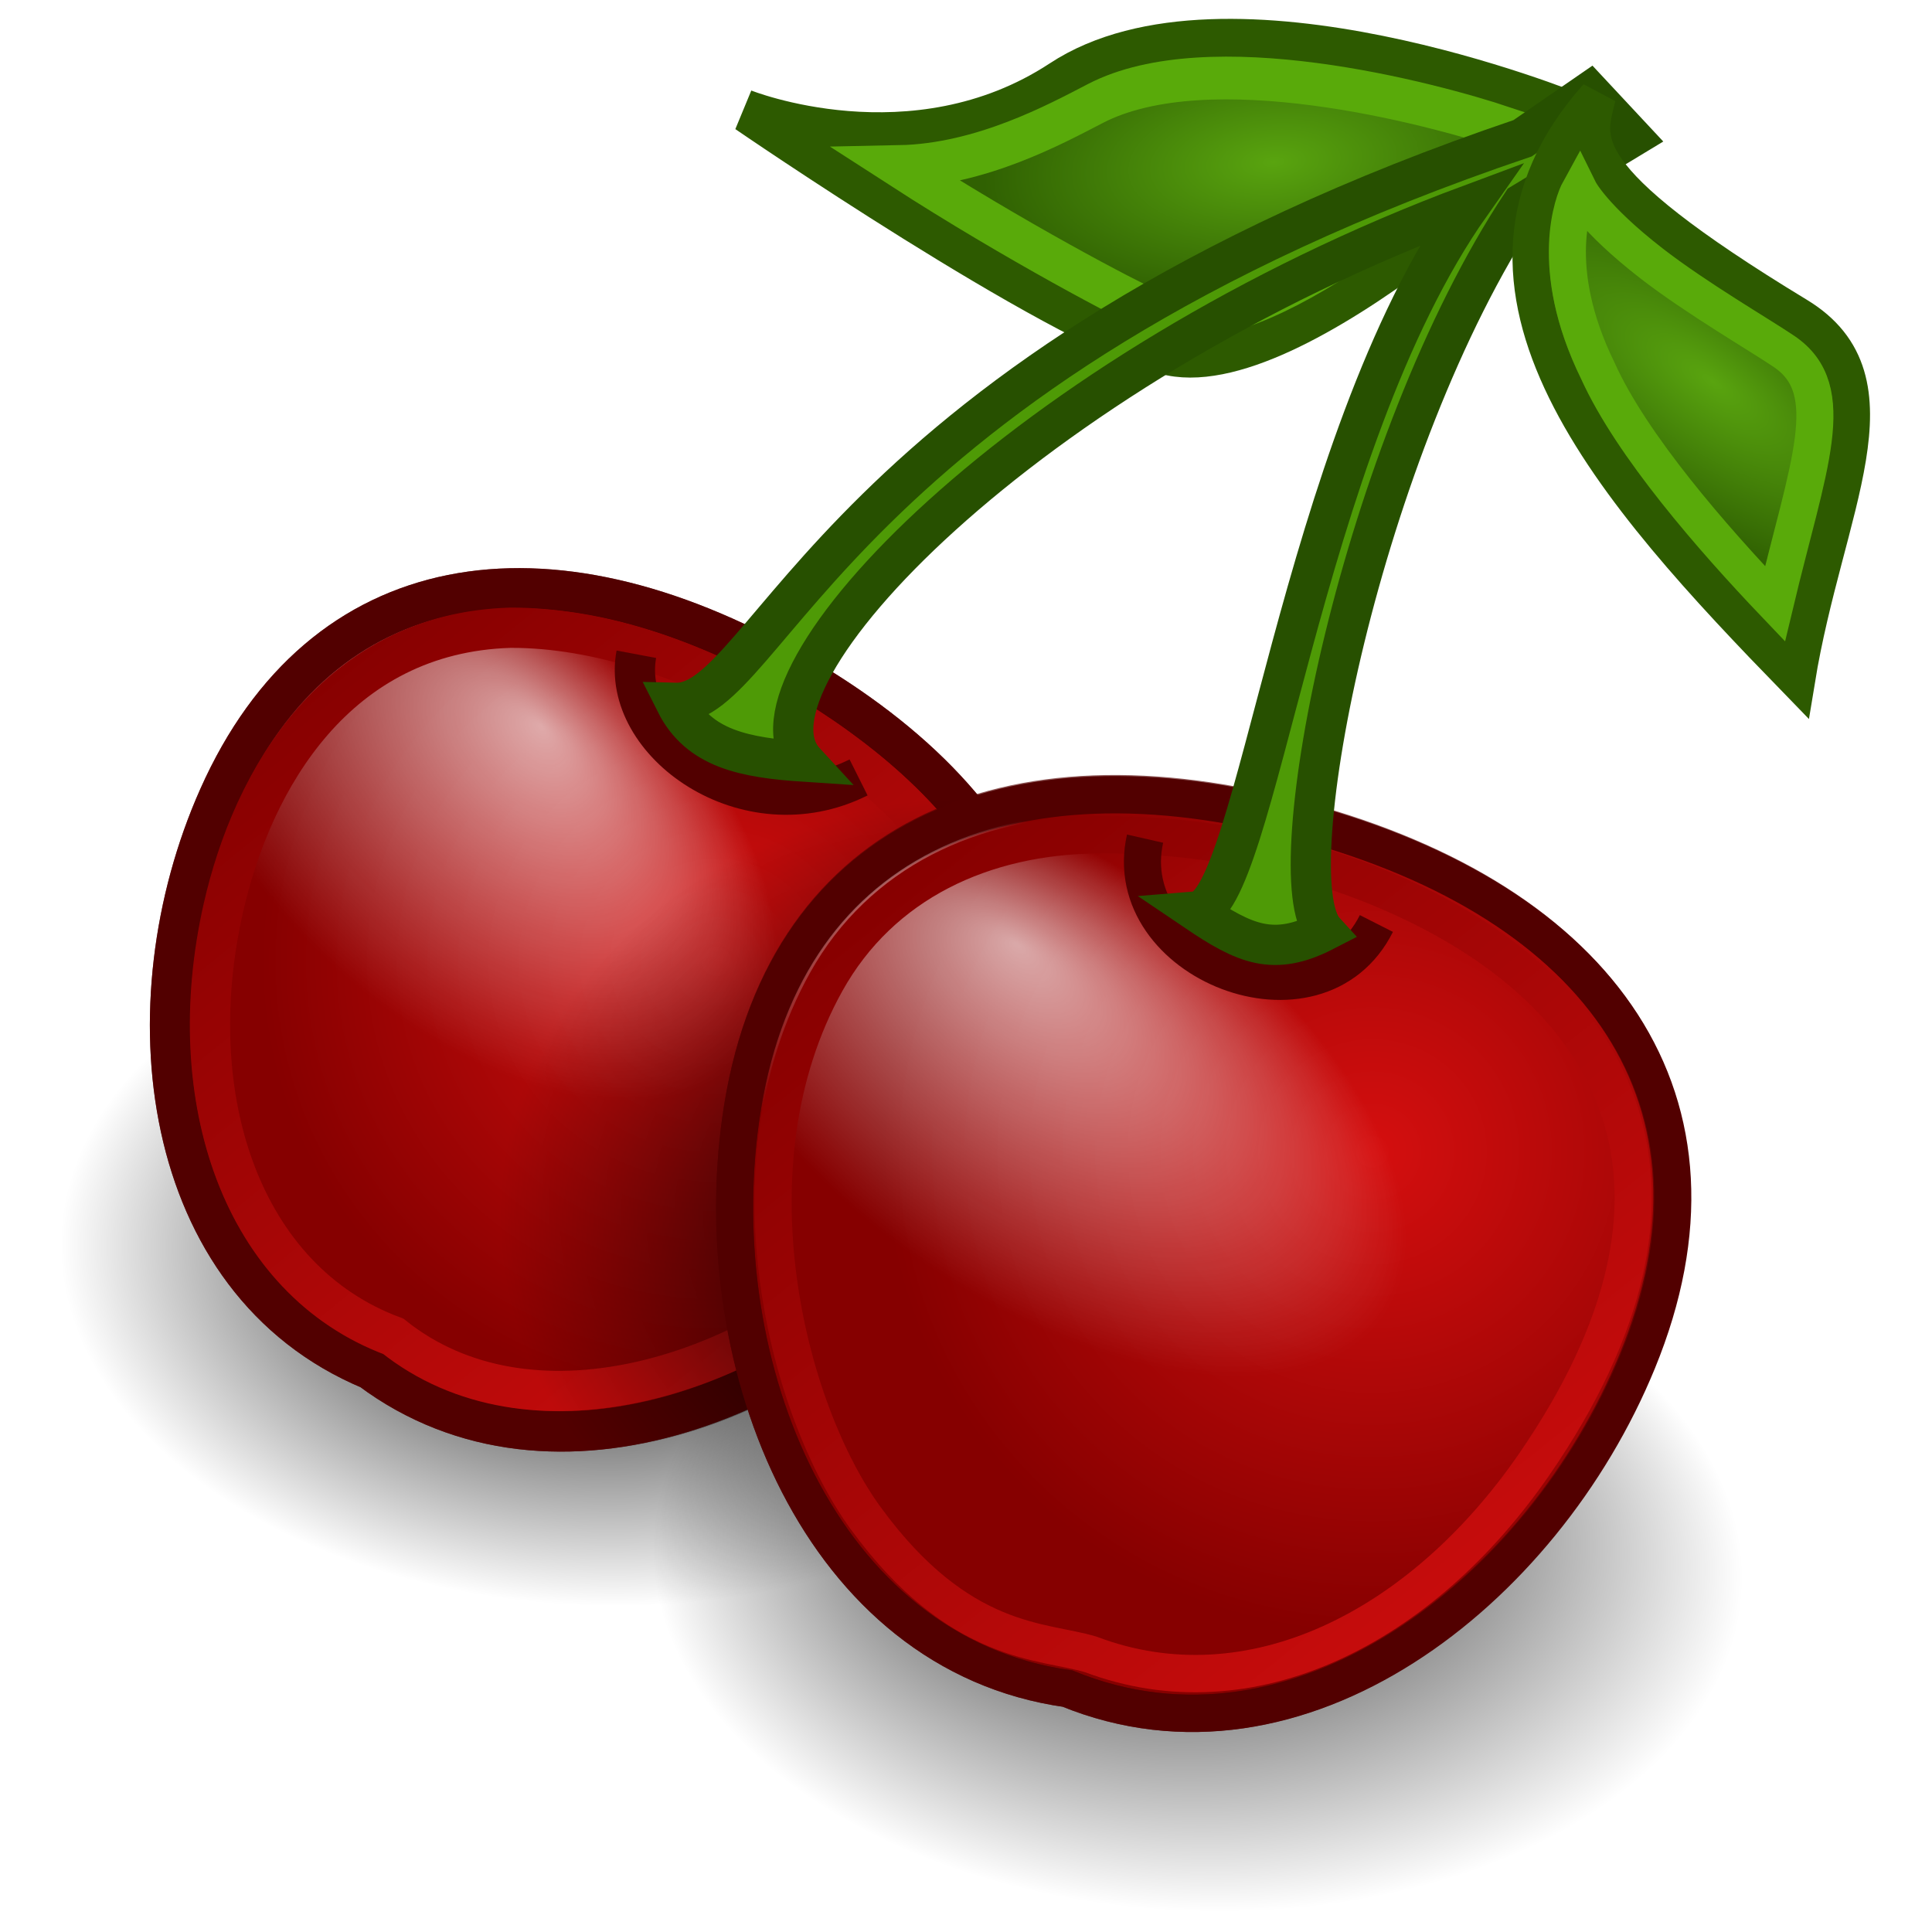
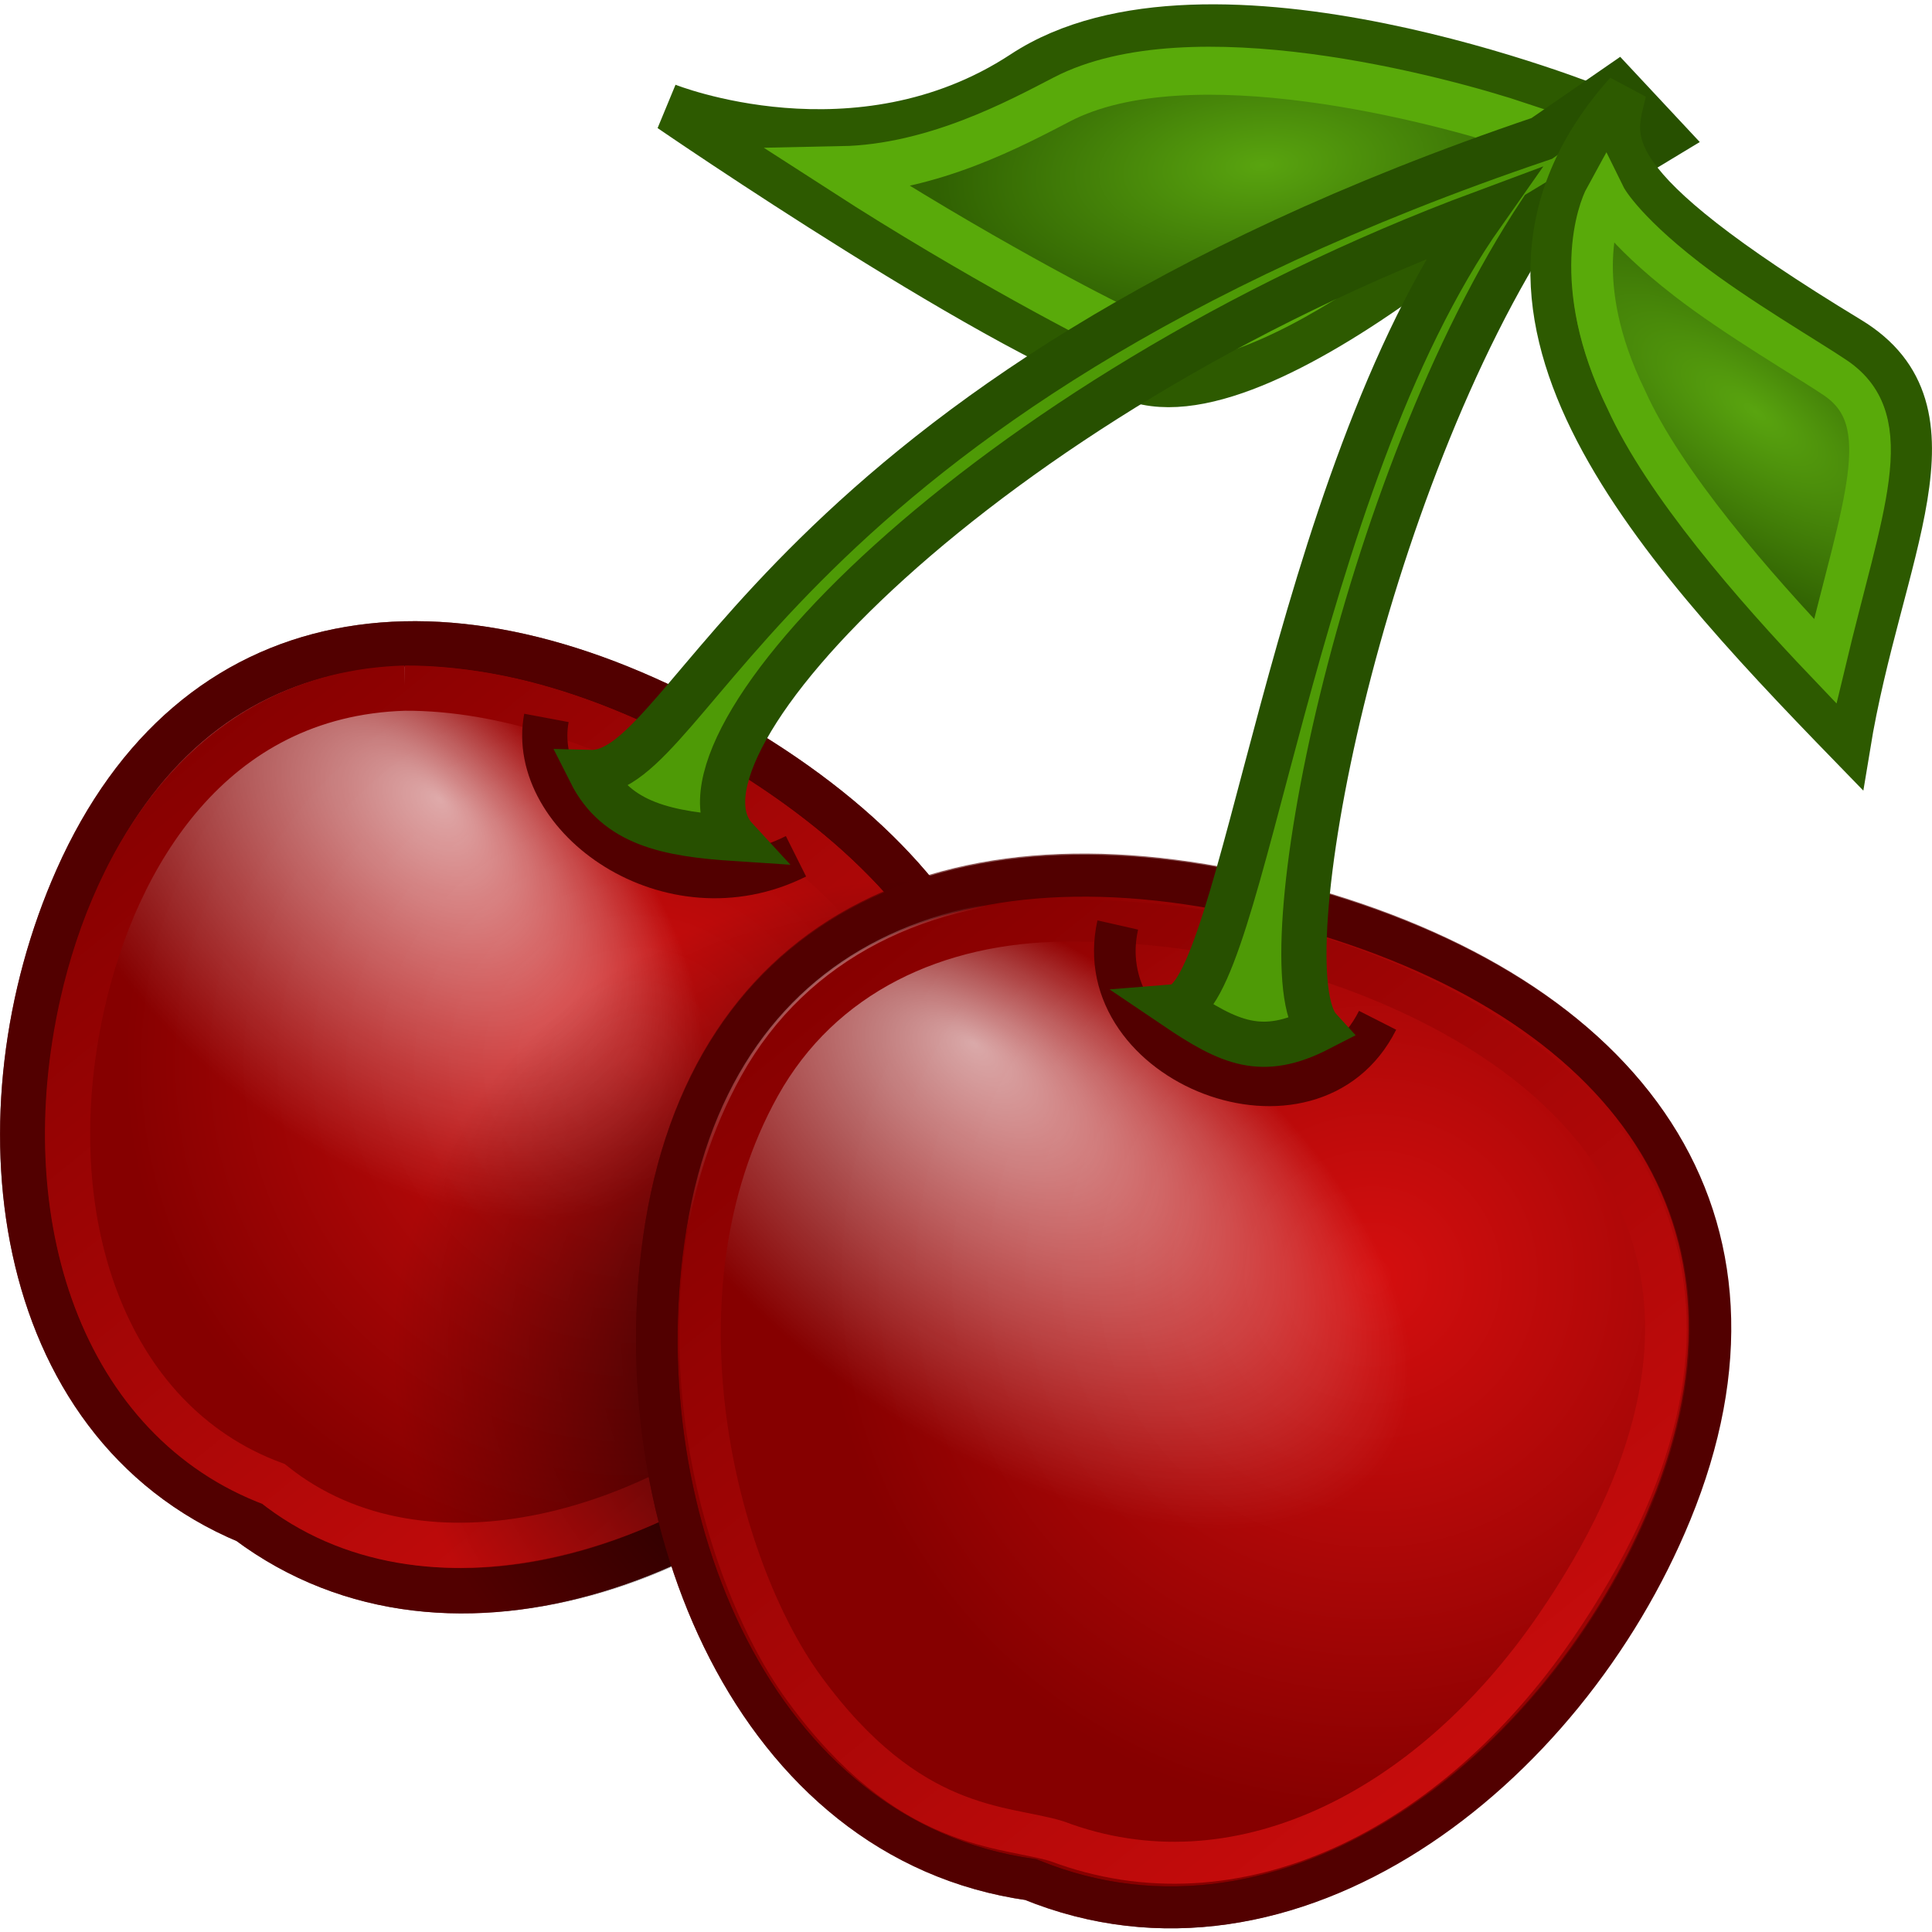
- <svg xmlns="http://www.w3.org/2000/svg" xmlns:xlink="http://www.w3.org/1999/xlink" version="1.0" width="48" height="48" id="svg2">
+ <svg xmlns="http://www.w3.org/2000/svg" xmlns:xlink="http://www.w3.org/1999/xlink" version="1.0" width="128" height="128" id="svg2">
  <defs id="defs">
    <linearGradient id="G1">
      <stop id="s1" style="stop-color:#59a40f;stop-opacity:1" offset="0" />
      <stop id="s2" style="stop-color:#306102;stop-opacity:1" offset="1" />
    </linearGradient>
    <linearGradient id="G2">
      <stop id="s3" style="stop-color:#fff;stop-opacity:1" offset="0" />
      <stop id="s4" style="stop-color:#fff;stop-opacity:0" offset="1" />
    </linearGradient>
    <linearGradient id="G3">
      <stop id="s5" style="stop-color:#000;stop-opacity:1" offset="0" />
      <stop id="s6" style="stop-color:#000;stop-opacity:0" offset="1" />
    </linearGradient>
    <linearGradient id="G4">
      <stop id="s7" style="stop-color:#d50f0f;stop-opacity:1" offset="0" />
      <stop id="s8" style="stop-color:#860000;stop-opacity:1" offset="1" />
    </linearGradient>
    <linearGradient id="G5">
      <stop id="s9" style="stop-color:#000;stop-opacity:1" offset="0" />
      <stop id="s10" style="stop-color:#000;stop-opacity:0" offset="1" />
    </linearGradient>
-     <radialGradient cx="33.921" cy="32.026" r="12.011" fx="33.921" fy="32.026" id="R1" xlink:href="#G4" gradientUnits="userSpaceOnUse" gradientTransform="matrix(1.097181,-6.0400656e-2,5.9956794e-2,1.072419,-4.798916,-0.4395409)" />
+     <radialGradient cx="33.921" cy="32.026" r="12.011" fx="33.921" fy="32.026" id="R1" xlink:href="#G4" gradientUnits="userSpaceOnUse" gradientTransform="matrix(1.097181,-0.06040066,0.05995679,1.072419,-4.798916,-0.4395409)" />
    <radialGradient cx="25.346" cy="30.31" r="12.011" fx="22.506" fy="25.064" id="R2" xlink:href="#G2" gradientUnits="userSpaceOnUse" gradientTransform="matrix(0.7893072,0.4930809,-0.2597058,0.4157284,13.24907,5.188737)" />
    <linearGradient x1="42.551" y1="46.026" x2="22.734" y2="23.323" id="G6" xlink:href="#G4" gradientUnits="userSpaceOnUse" />
    <radialGradient cx="41.247" cy="11.365" r="4.918" fx="41.772" fy="11.681" id="R3" xlink:href="#G1" gradientUnits="userSpaceOnUse" gradientTransform="matrix(0.3650513,-0.5609361,1.442148,0.9385381,10.51902,23.38276)" />
-     <radialGradient cx="15.116" cy="63.965" r="12.289" fx="13.292" fy="60.044" id="R4" xlink:href="#G5" gradientUnits="userSpaceOnUse" gradientTransform="matrix(1.101405,4.7700018e-2,-3.0843681e-2,0.7019647,15.08521,-6.76914)" />
-     <radialGradient cx="15.116" cy="63.965" r="12.289" fx="15.116" fy="63.965" id="R5" xlink:href="#G5" gradientUnits="userSpaceOnUse" gradientTransform="matrix(1.080845,4.680964e-2,-3.0843681e-2,0.7019647,0.4234683,-14.3504)" />
-     <radialGradient cx="23.261" cy="33.479" r="11.057" fx="23.261" fy="33.479" id="R6" xlink:href="#G3" gradientUnits="userSpaceOnUse" gradientTransform="matrix(1.094536,5.1152978e-3,-4.9669002e-3,0.9433728,-0.7720082,-1.480212)" />
-     <linearGradient x1="25.128" y1="38.802" x2="7.213" y2="18.548" id="G7" xlink:href="#G4" gradientUnits="userSpaceOnUse" gradientTransform="matrix(0.9456547,4.0954751e-2,-4.171466e-2,0.949375,3.270955,-2.808759)" />
+     <radialGradient cx="15.116" cy="63.965" r="12.289" fx="13.292" fy="60.044" id="R4" xlink:href="#G5" gradientUnits="userSpaceOnUse" gradientTransform="matrix(1.101405,0.04770002,-0.03084368,0.7019647,15.08521,-6.76914)" />
+     <radialGradient cx="15.116" cy="63.965" r="12.289" fx="15.116" fy="63.965" id="R5" xlink:href="#G5" gradientUnits="userSpaceOnUse" gradientTransform="matrix(1.080845,0.04680964,-0.03084368,0.7019647,0.4234683,-14.3504)" />
+     <radialGradient cx="23.261" cy="33.479" r="11.057" fx="23.261" fy="33.479" id="R6" xlink:href="#G3" gradientUnits="userSpaceOnUse" gradientTransform="matrix(1.094536,0.0051153,-0.0049669,0.9433728,-0.7720082,-1.480212)" />
+     <linearGradient x1="25.128" y1="38.802" x2="7.213" y2="18.548" id="G7" xlink:href="#G4" gradientUnits="userSpaceOnUse" gradientTransform="matrix(0.9456547,0.04095475,-0.04171466,0.949375,3.270955,-2.808759)" />
    <radialGradient cx="9.796" cy="24.748" r="11.057" fx="9.623" fy="19.022" id="R7" xlink:href="#G2" gradientUnits="userSpaceOnUse" gradientTransform="matrix(0.6056649,0.551086,-0.313263,0.3495356,13.58215,6.08885)" />
-     <radialGradient cx="16.357" cy="27.468" r="11.057" fx="16.357" fy="27.468" id="R8" xlink:href="#G4" gradientUnits="userSpaceOnUse" gradientTransform="matrix(1.024959,8.3873471e-3,-8.7222452e-3,0.9898042,1.275464,-3.434276)" />
-     <radialGradient cx="29.496" cy="-3.597" r="9.75" fx="29.496" fy="-3.597" id="R9" xlink:href="#G1" gradientUnits="userSpaceOnUse" gradientTransform="matrix(-0.7988298,7.6677925e-2,-3.2005959e-2,-0.3334379,53.94691,1.611458)" />
+     <radialGradient cx="16.357" cy="27.468" r="11.057" fx="16.357" fy="27.468" id="R8" xlink:href="#G4" gradientUnits="userSpaceOnUse" gradientTransform="matrix(1.024959,0.00838735,-0.00872225,0.9898042,1.275464,-3.434276)" />
+     <radialGradient cx="29.496" cy="-3.597" r="9.75" fx="29.496" fy="-3.597" id="R9" xlink:href="#G1" gradientUnits="userSpaceOnUse" gradientTransform="matrix(-0.7988298,0.07667793,-0.03200596,-0.3334379,53.94691,1.611458)" />
  </defs>
-   <path d="M28.071,31.834C27.863,36.599 21.746,40.205 14.409,39.887C7.072,39.569 1.295,35.448 1.506,30.683C1.713,25.918 7.83,22.313 15.167,22.63C22.504,22.948 28.281,27.069 28.071,31.834L28.071,31.834z" id="s1" style="fill:url(#R5)" />
-   <path d="M43.296,39.44C43.088,44.205 36.858,47.805 29.381,47.482C21.905,47.158 16.015,43.032 16.225,38.267C16.433,33.502 22.663,29.901 30.14,30.225C37.616,30.549 43.507,34.675 43.296,39.44L43.296,39.44z" id="s2" style="fill:url(#R4)" />
-   <g id="cherry1">
-     <path d="M23.836,30.313C20.327,34.745 13.75,37.427 9.205,34.027C3.935,31.824 3.15,24.941 5.432,19.808C7.996,14.044 13.567,13.19 19.702,16.692C25.836,20.194 27.777,25.335 23.836,30.313z" id="p1" style="fill:url(#R8);stroke:#520000" />
-     <path d="M23.836,30.313C20.327,34.745 13.75,37.427 9.205,34.027C3.935,31.824 3.15,24.941 5.432,19.808C7.996,14.044 13.567,13.19 19.702,16.692C25.836,20.194 27.777,25.335 23.836,30.313z" id="p2" style="opacity:0.66;fill:url(#R7);stroke:#520000" />
-     <path d="M12.678,15.596C8.382,15.724 6.274,19.334 5.545,22.577C4.487,27.281 6.009,31.806 9.772,33.201C13.136,35.887 18.463,34.258 21.675,31.183C24.781,28.209 25.9,25.13 23.941,21.838C22.285,18.93 17.044,15.576 12.678,15.596z" id="p3" style="fill:none;stroke:url(#G7)" />
-     <path d="M15.81,16.255C15.399,18.438 18.54,20.71 21.331,19.315" id="p4" style="fill:none;stroke:#520000" />
-     <path d="M24.555,30.152C20.331,35.792 13.423,37.799 8.877,34.4C3.608,32.196 3.15,24.941 5.432,19.808C7.996,14.044 13.805,12.792 19.963,16.253C26.427,19.878 28.125,25.407 24.555,30.152z" id="s3" style="fill:url(#R6)" />
-   </g>
-   <g transform="matrix(0.9200696,3.9846702e-2,-4.0742783e-2,0.9272562,3.800834,-2.292808)" id="cherry2">
-     <path d="M41.738,37.156C39.458,43.445 33.101,48.827 26.761,46.567C20.055,45.925 16.627,38.366 17.276,31.715C18.005,24.244 23.915,21.299 32.069,23.112C40.223,24.926 44.298,30.092 41.738,37.156z" id="p5" style="fill:url(#R1);stroke:#520000" />
-     <path d="M41.711,37.145C39.434,43.441 33.084,48.829 26.751,46.566C20.052,45.924 16.628,38.357 17.276,31.698C18.004,24.219 23.908,21.27 32.053,23.086C40.198,24.902 44.269,30.073 41.711,37.145z" id="p6" style="opacity:0.66;fill:url(#R2);stroke:#520000" />
-     <path d="M26.576,23.697C23.504,23.853 20.789,25.223 19.415,27.95C16.878,32.986 18.88,39.472 21.121,42.249C23.798,45.573 26.055,45.293 27.348,45.627C31.705,47.047 36.216,44.555 39.075,40.022C43.859,32.437 40.842,27.34 34.596,24.934C32.1,23.972 29.33,23.558 26.576,23.697z" id="p7" style="fill:none;stroke:url(#G6)" />
-     <path d="M27.841,23.747C27.239,27.083 32.729,28.96 34.176,25.748" id="p8" style="fill:none;stroke:#520000" />
-   </g>
-   <g transform="matrix(0.9200696,3.9846702e-2,-4.6625741e-2,1.061145,3.813159,-2.573306)" id="leaf1">
-     <path d="M24.613,3.422C28.993,0.675 38.574,3.658 38.574,3.658C38.574,3.658 31.38,10.373 27.777,9.642C24.694,9.012 16.196,4.409 16.196,4.409C16.196,4.409 20.786,5.812 24.613,3.422z" id="p9" style="fill:url(#R9);stroke:#2d5a00" />
-     <path d="M20.414,5.558C23.666,7.209 26.804,8.478 27.384,8.67C30.076,9.562 35.14,5.337 36.708,4.045C34.642,3.533 28.626,2.394 25.633,3.885C24.583,4.408 22.613,5.437 20.414,5.558z" id="p10" style="fill:none;stroke:#59aa0a;stroke-miterlimit:9" />
-   </g>
-   <path d="M39.493,2.287C39.493,2.287 37.829,3.435 37.829,3.435C20.797,9.195 19.073,17.52 16.789,17.462C17.363,18.603 18.49,18.825 19.994,18.924C18.144,16.914 25.44,9.207 36.527,5.084C32.264,11.139 31.224,22.521 29.726,22.644C30.927,23.456 31.643,23.778 32.902,23.13C31.701,21.811 33.818,11.079 37.814,5.055C37.814,5.055 40.538,3.407 40.538,3.407L39.493,2.287z" id="stem" style="fill:#4e9a06;stroke:#275000" />
-   <g transform="matrix(0.9200696,3.9846702e-2,-4.0785816e-2,0.9282356,3.802882,-2.339419)" id="leaf2">
-     <path d="M39.151,3.429C38.919,4.602 38.413,5.576 44.802,9.051C47.759,10.659 45.767,14.147 45.213,18.769C40.135,14.021 34.804,8.699 39.151,3.429z" id="p11" style="fill:url(#R3);stroke:#2d5a00" />
-     <path d="M38.776,5.961C38.651,6.211 37.988,8.02 39.491,10.75C40.479,12.696 42.775,15.087 44.541,16.769C45.267,13.038 46.059,10.979 44.49,10.02C43.823,9.612 42.05,8.69 40.815,7.823C39.165,6.664 38.776,5.961 38.776,5.961z" id="p12" style="fill:none;stroke:#59aa0a" />
+   <g id="g880" transform="matrix(2.994901,0,0,2.994901,-11.14757,-1.117832)">
+     <g id="cherry1">
+       <path style="fill:url(#R8);stroke:#520000" id="p1" d="M 23.836,30.313 C 20.327,34.745 13.75,37.427 9.205,34.027 3.935,31.824 3.15,24.941 5.432,19.808 c 2.564,-5.765 8.135,-6.618 14.269,-3.116 6.134,3.502 8.076,8.644 4.134,13.622 z" />
+       <path style="opacity:0.66;fill:url(#R7);stroke:#520000" id="p2" d="M 23.836,30.313 C 20.327,34.745 13.75,37.427 9.205,34.027 3.935,31.824 3.15,24.941 5.432,19.808 c 2.564,-5.765 8.135,-6.618 14.269,-3.116 6.134,3.502 8.076,8.644 4.134,13.622 z" />
+       <path style="fill:none;stroke:url(#G7)" id="p3" d="m 12.678,15.596 c -4.295,0.128 -6.403,3.738 -7.133,6.982 -1.058,4.704 0.464,9.229 4.227,10.623 3.364,2.686 8.691,1.057 11.903,-2.018 3.106,-2.974 4.225,-6.053 2.265,-9.345 -1.655,-2.908 -6.896,-6.262 -11.263,-6.242 z" />
+       <path style="fill:none;stroke:#520000" id="p4" d="m 15.81,16.255 c -0.41,2.183 2.73,4.456 5.521,3.061" />
+       <path style="fill:url(#R6)" id="path37" d="M 24.555,30.152 C 20.331,35.792 13.423,37.799 8.877,34.4 3.608,32.196 3.15,24.941 5.432,19.808 c 2.564,-5.765 8.373,-7.016 14.53,-3.556 6.464,3.625 8.163,9.155 4.592,13.899 z" />
+     </g>
+     <g id="cherry2" transform="matrix(0.9200696,0.0398467,-0.04074278,0.9272562,3.800834,-2.292808)">
+       <path style="fill:url(#R1);stroke:#520000" id="p5" d="m 41.738,37.156 c -2.28,6.289 -8.636,11.671 -14.976,9.411 -6.706,-0.642 -10.134,-8.201 -9.485,-14.852 0.729,-7.471 6.64,-10.416 14.793,-8.602 8.154,1.814 12.229,6.98 9.668,14.043 z" />
+       <path style="opacity:0.66;fill:url(#R2);stroke:#520000" id="p6" d="m 41.711,37.145 c -2.277,6.296 -8.627,11.684 -14.96,9.422 -6.699,-0.643 -10.123,-8.21 -9.475,-14.868 0.728,-7.479 6.632,-10.428 14.778,-8.612 8.145,1.816 12.216,6.987 9.658,14.059 z" />
+       <path style="fill:none;stroke:url(#G6)" id="p7" d="m 26.576,23.697 c -3.072,0.156 -5.788,1.526 -7.162,4.253 -2.537,5.036 -0.535,11.521 1.706,14.299 2.677,3.324 4.934,3.044 6.227,3.378 4.357,1.421 8.868,-1.071 11.728,-5.605 4.783,-7.584 1.767,-12.682 -4.479,-15.088 -2.496,-0.962 -5.267,-1.376 -8.02,-1.237 z" />
+       <path style="fill:none;stroke:#520000" id="p8" d="m 27.841,23.747 c -0.601,3.336 4.888,5.213 6.336,2.001" />
+     </g>
+     <g id="leaf1" transform="matrix(0.9200696,0.0398467,-0.04662574,1.061145,3.813159,-2.573306)">
+       <path style="fill:url(#R9);stroke:#2d5a00" id="p9" d="m 24.613,3.422 c 4.38,-2.747 13.961,0.236 13.961,0.236 0,0 -7.194,6.715 -10.797,5.984 -3.084,-0.631 -11.581,-5.234 -11.581,-5.234 0,0 4.59,1.404 8.417,-0.986 z" />
+       <path style="fill:none;stroke:#59aa0a;stroke-miterlimit:9" id="p10" d="m 20.414,5.558 c 3.253,1.651 6.39,2.919 6.971,3.112 2.692,0.892 7.756,-3.333 9.323,-4.625 C 34.642,3.533 28.626,2.394 25.633,3.885 24.583,4.408 22.613,5.437 20.414,5.558 Z" />
+     </g>
+     <path style="fill:#4e9a06;stroke:#275000" id="stem" d="m 39.493,2.287 c 0,0 -1.664,1.149 -1.664,1.149 C 20.797,9.195 19.073,17.52 16.789,17.462 c 0.574,1.14 1.701,1.363 3.205,1.461 -1.851,-2.009 5.445,-9.717 16.533,-13.839 -4.263,6.055 -5.303,17.437 -6.801,17.559 1.201,0.812 1.917,1.134 3.176,0.486 -1.201,-1.319 0.916,-12.051 4.911,-18.075 0,0 2.725,-1.648 2.725,-1.648 z" />
+     <g id="leaf2" transform="matrix(0.9200696,0.0398467,-0.04078582,0.9282356,3.802882,-2.339419)">
+       <path style="fill:url(#R3);stroke:#2d5a00" id="p11" d="m 39.151,3.429 c -0.232,1.173 -0.738,2.147 5.652,5.622 2.957,1.608 0.964,5.096 0.41,9.718 C 40.135,14.021 34.804,8.699 39.151,3.429 Z" />
+       <path style="fill:none;stroke:#59aa0a" id="p12" d="m 38.776,5.961 c -0.125,0.25 -0.788,2.06 0.715,4.79 0.988,1.946 3.284,4.337 5.05,6.019 0.726,-3.731 1.518,-5.79 -0.051,-6.75 C 43.823,9.612 42.05,8.69 40.815,7.823 39.165,6.664 38.776,5.961 38.776,5.961 Z" />
+     </g>
  </g>
</svg>
